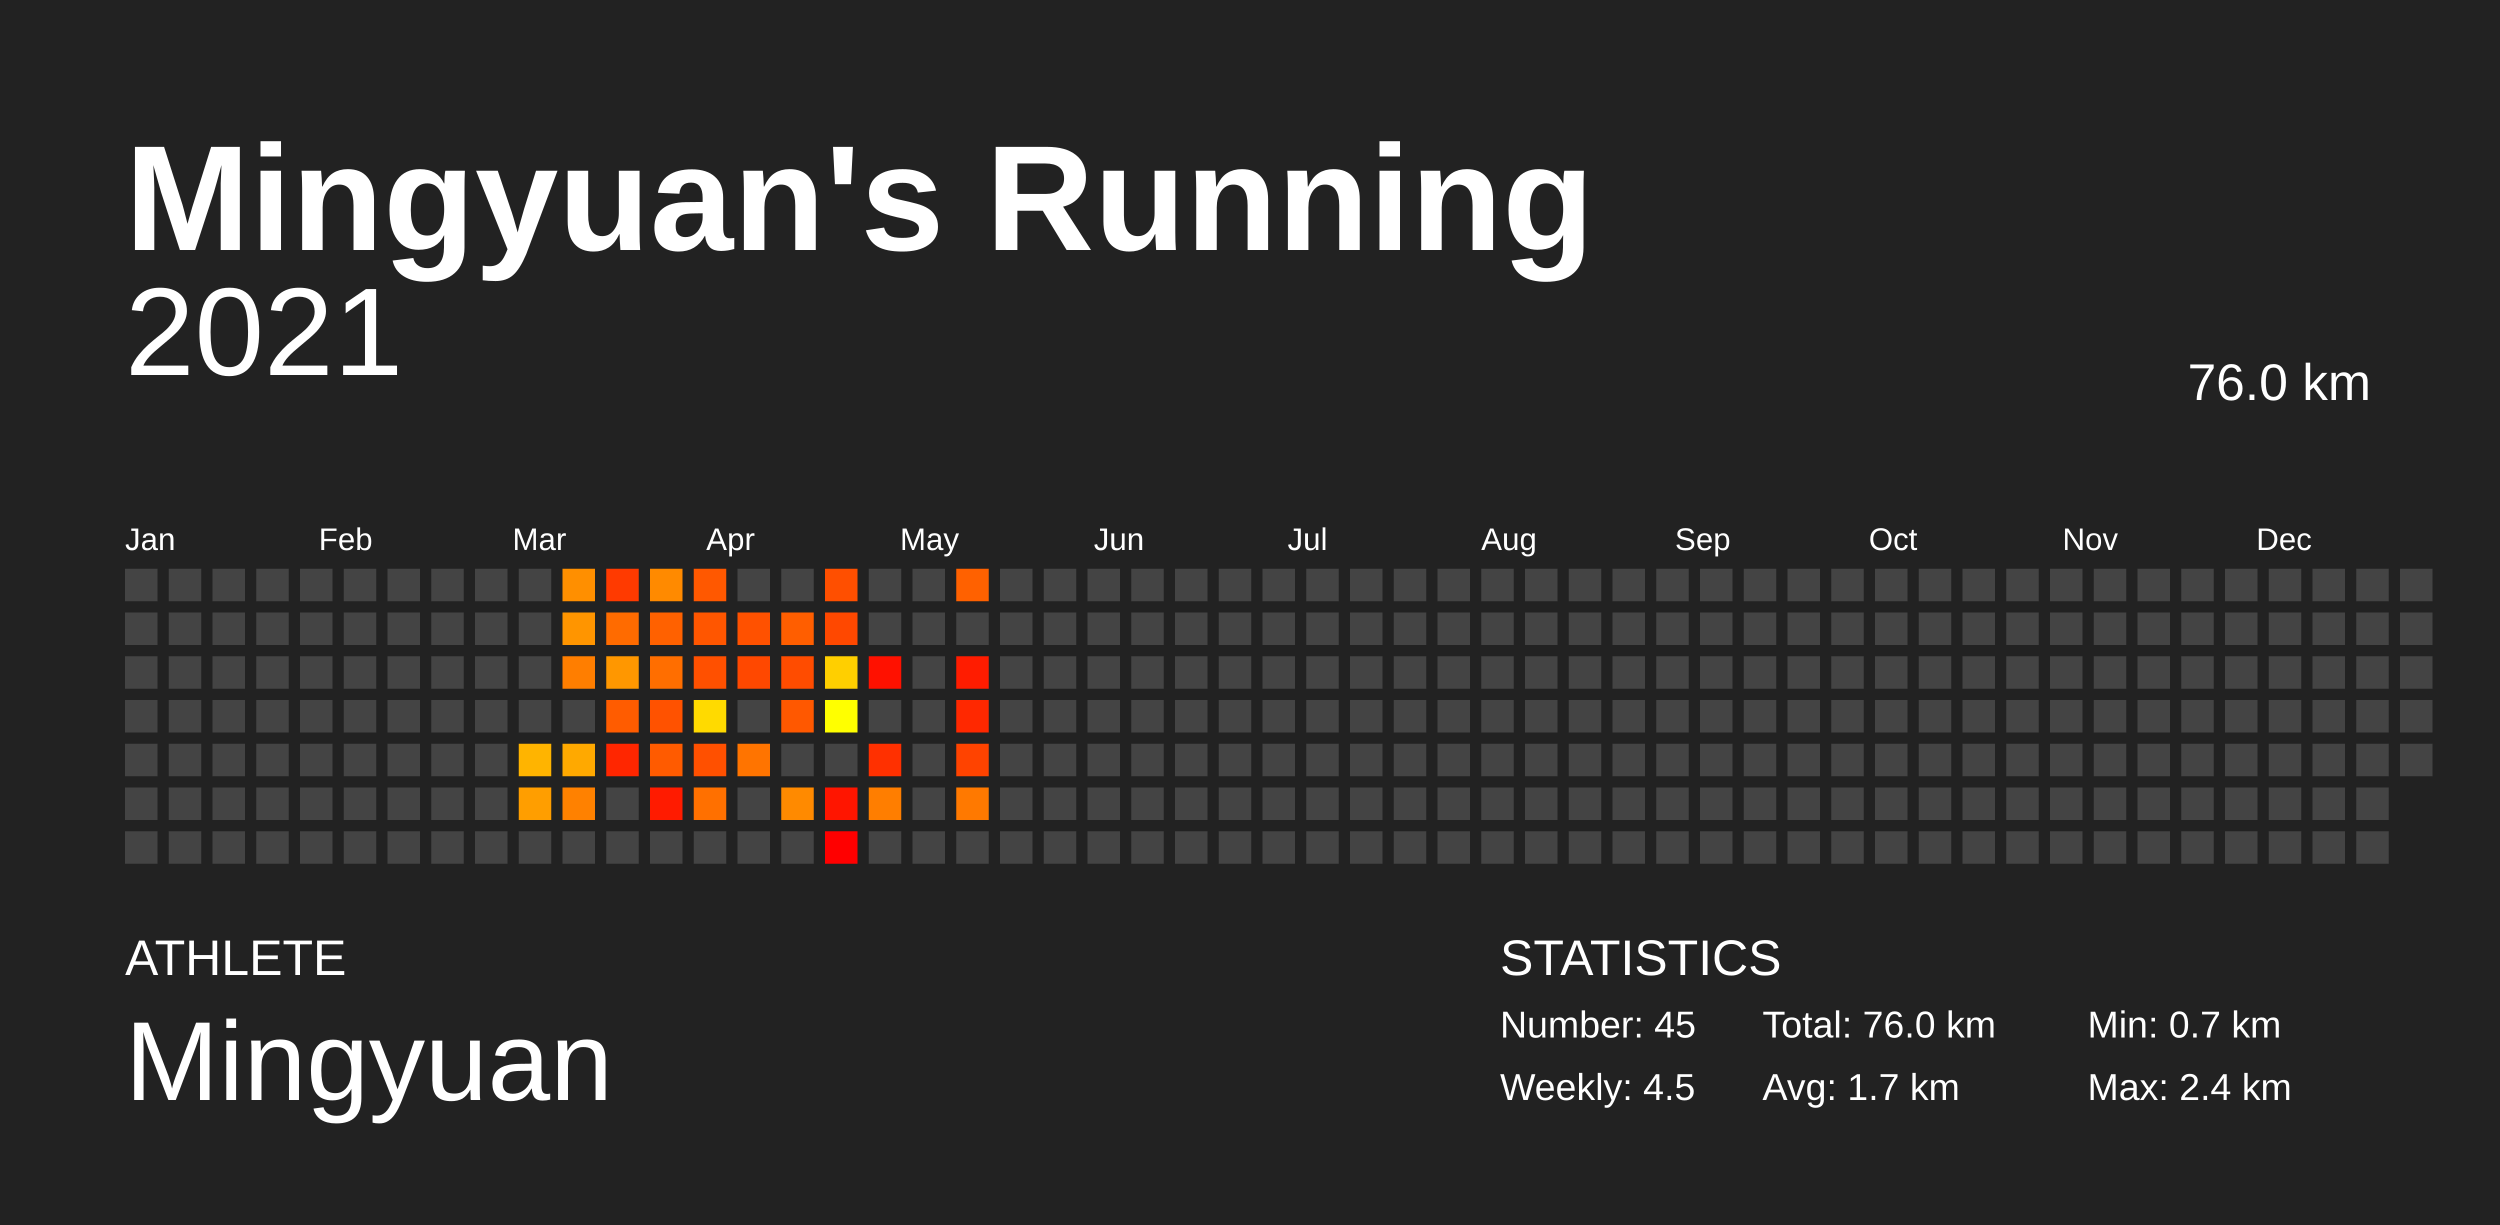
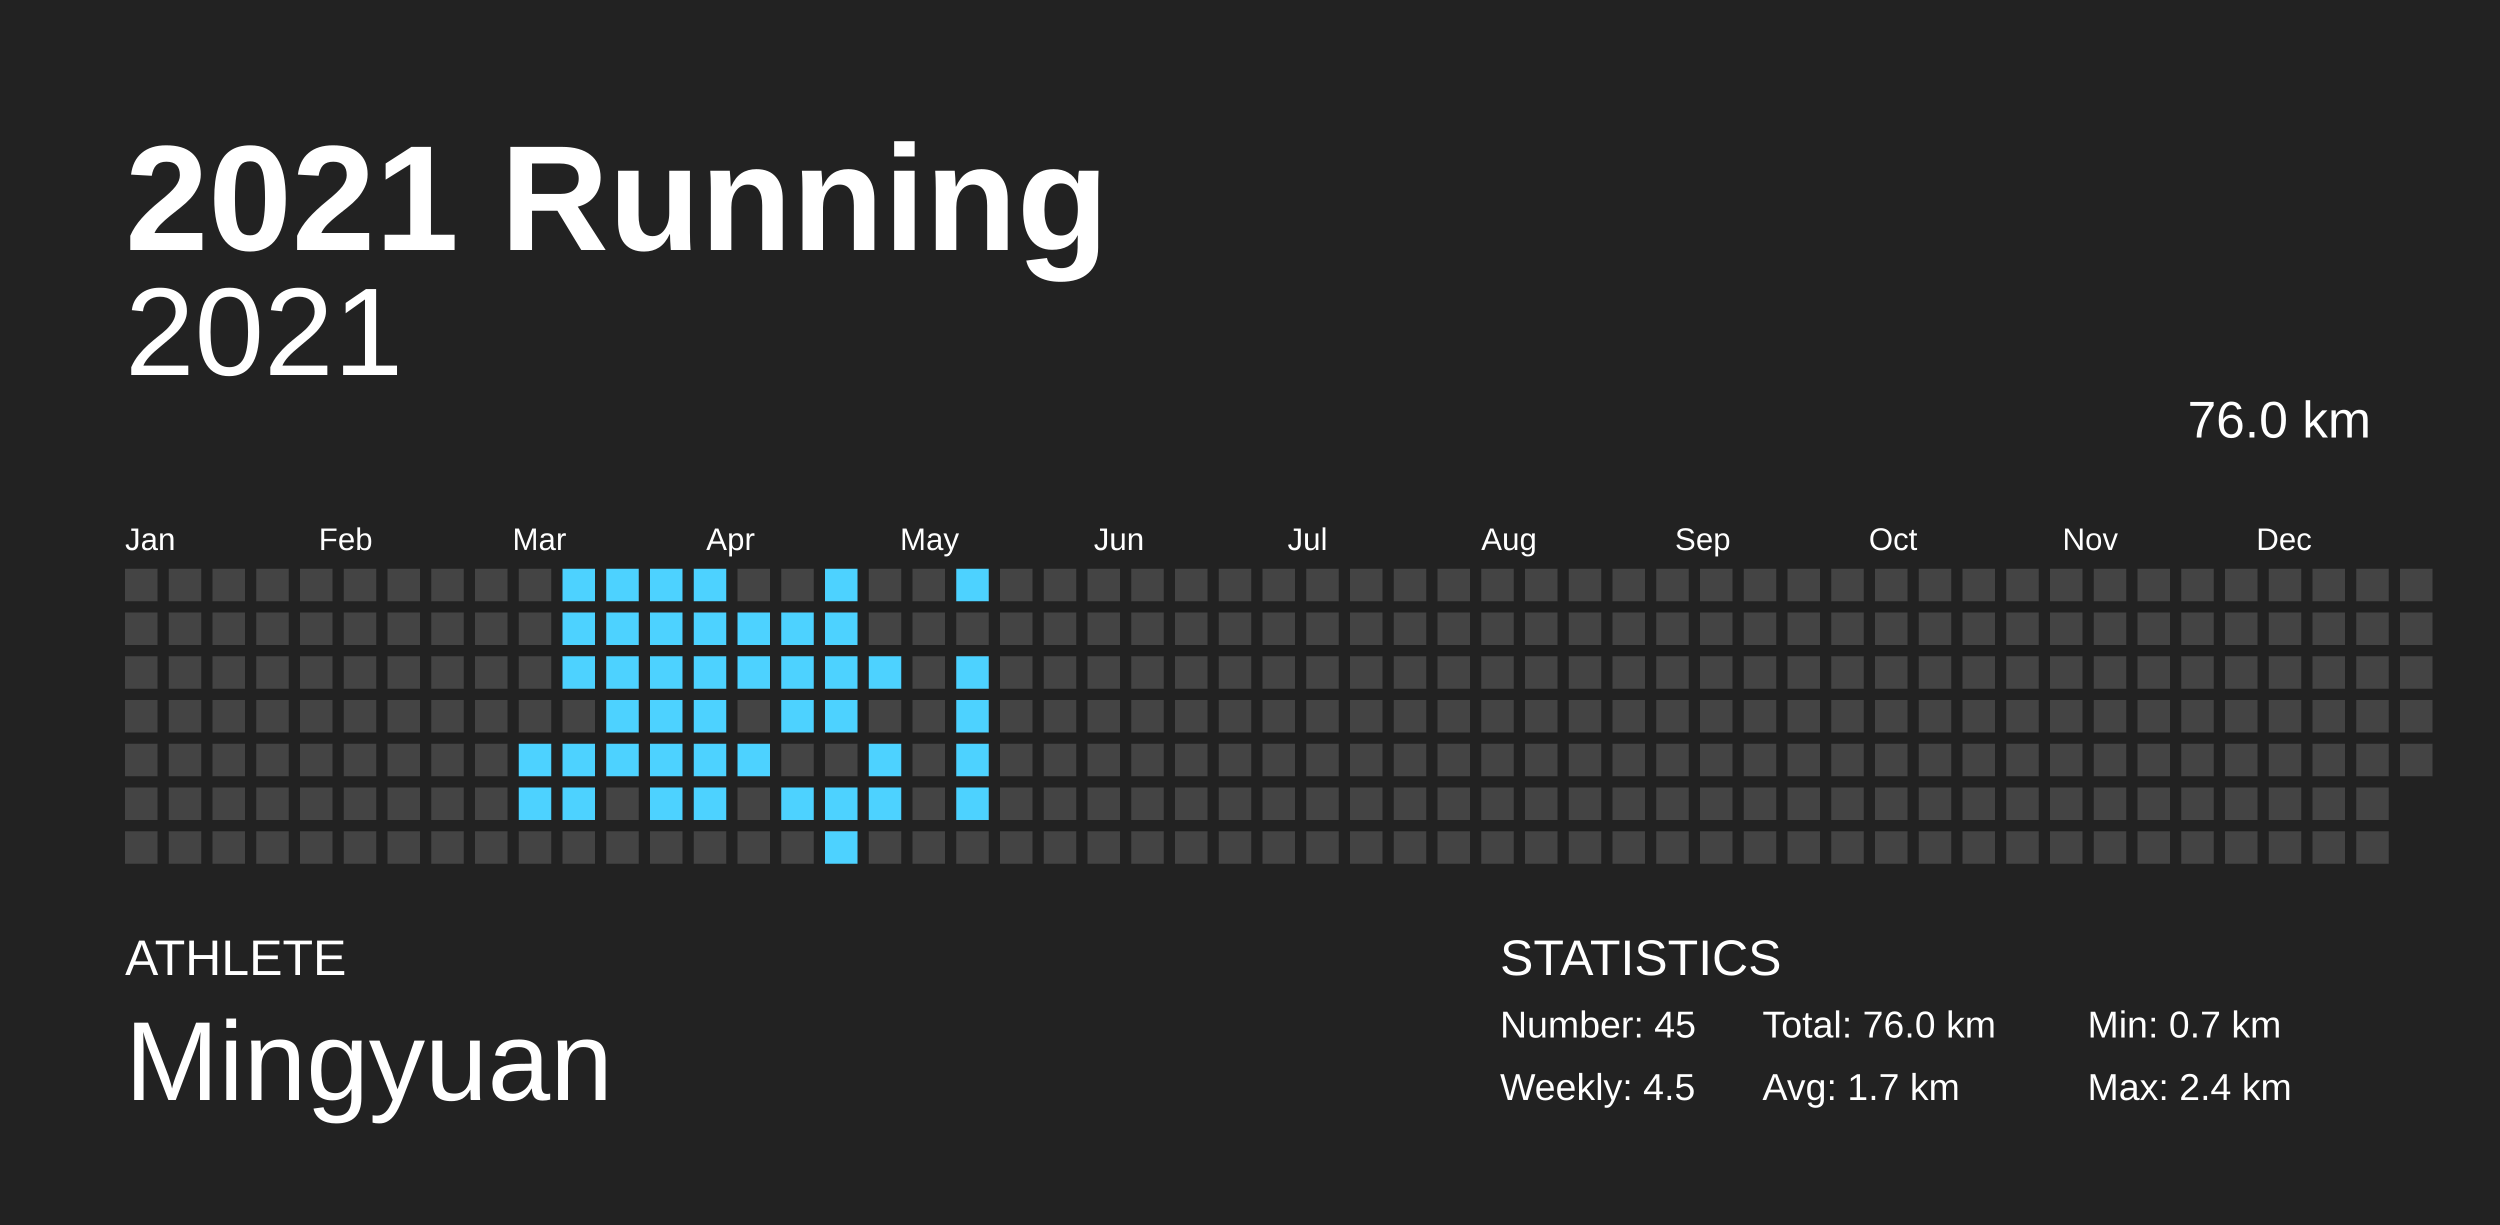
<svg xmlns="http://www.w3.org/2000/svg" baseProfile="full" height="98mm" version="1.1" viewBox="0,0,200,98" width="200mm">
  <defs />
  <rect fill="#222222" height="98" width="200" x="0" y="0" />
-   <text fill="#FFFFFF" style="font-size:12px; font-family:Arial; font-weight:bold;" x="10" y="20">Mingyuan's Running</text>
+   <text fill="#FFFFFF" style="font-size:12px; font-family:Arial; font-weight:bold;" x="10" y="20">2021 Running</text>
  <text fill="#FFFFFF" style="font-size:4px; font-family:Arial" x="10" y="78">ATHLETE</text>
  <text fill="#FFFFFF" style="font-size:9px; font-family:Arial" x="10" y="88">Mingyuan</text>
  <text fill="#FFFFFF" style="font-size:4px; font-family:Arial" x="120" y="78">STATISTICS</text>
  <text fill="#FFFFFF" style="font-size:3px; font-family:Arial" x="120" y="83">Number: 45</text>
  <text fill="#FFFFFF" style="font-size:3px; font-family:Arial" x="120" y="88">Weekly: 4.5</text>
  <text fill="#FFFFFF" style="font-size:3px; font-family:Arial" x="141" y="83">Total: 76.0 km</text>
  <text fill="#FFFFFF" style="font-size:3px; font-family:Arial" x="141" y="88">Avg: 1.7 km</text>
  <text fill="#FFFFFF" style="font-size:3px; font-family:Arial" x="167" y="83">Min: 0.7 km</text>
  <text fill="#FFFFFF" style="font-size:3px; font-family:Arial" x="167" y="88">Max: 2.4 km</text>
  <text alignment-baseline="hanging" fill="#FFFFFF" style="font-size:10.0px; font-family:Arial;" x="10" y="30">2021</text>
-   <text alignment-baseline="hanging" fill="#FFFFFF" style="font-size:4.125px; font-family:Arial;" x="175" y="32">76.0 km</text>
+   <text alignment-baseline="hanging" fill="#FFFFFF" style="font-size:4.125px; font-family:Arial;" x="175" y="35">76.0 km</text>
  <text fill="#FFFFFF" style="font-size:2.5px; font-family:Arial" x="10.0" y="44">Jan</text>
  <text fill="#FFFFFF" style="font-size:2.5px; font-family:Arial" x="25.5" y="44">Feb</text>
  <text fill="#FFFFFF" style="font-size:2.5px; font-family:Arial" x="41.0" y="44">Mar</text>
  <text fill="#FFFFFF" style="font-size:2.5px; font-family:Arial" x="56.5" y="44">Apr</text>
  <text fill="#FFFFFF" style="font-size:2.5px; font-family:Arial" x="72.0" y="44">May</text>
  <text fill="#FFFFFF" style="font-size:2.5px; font-family:Arial" x="87.5" y="44">Jun</text>
  <text fill="#FFFFFF" style="font-size:2.5px; font-family:Arial" x="103.0" y="44">Jul</text>
  <text fill="#FFFFFF" style="font-size:2.5px; font-family:Arial" x="118.5" y="44">Aug</text>
  <text fill="#FFFFFF" style="font-size:2.5px; font-family:Arial" x="134.0" y="44">Sep</text>
  <text fill="#FFFFFF" style="font-size:2.5px; font-family:Arial" x="149.5" y="44">Oct</text>
  <text fill="#FFFFFF" style="font-size:2.5px; font-family:Arial" x="165.0" y="44">Nov</text>
  <text fill="#FFFFFF" style="font-size:2.5px; font-family:Arial" x="180.5" y="44">Dec</text>
  <rect fill="#444444" height="2.6" width="2.6" x="10.0" y="45.5" />
  <rect fill="#444444" height="2.6" width="2.6" x="10.0" y="49.0" />
  <rect fill="#444444" height="2.6" width="2.6" x="10.0" y="52.5" />
  <rect fill="#444444" height="2.6" width="2.6" x="10.0" y="56.0" />
  <rect fill="#444444" height="2.6" width="2.6" x="10.0" y="59.5" />
  <rect fill="#444444" height="2.6" width="2.6" x="10.0" y="63.0" />
  <rect fill="#444444" height="2.6" width="2.6" x="10.0" y="66.5" />
  <rect fill="#444444" height="2.6" width="2.6" x="13.5" y="45.5" />
  <rect fill="#444444" height="2.6" width="2.6" x="13.5" y="49.0" />
  <rect fill="#444444" height="2.6" width="2.6" x="13.5" y="52.5" />
  <rect fill="#444444" height="2.6" width="2.6" x="13.5" y="56.0" />
  <rect fill="#444444" height="2.6" width="2.6" x="13.5" y="59.5" />
  <rect fill="#444444" height="2.6" width="2.6" x="13.5" y="63.0" />
  <rect fill="#444444" height="2.6" width="2.6" x="13.5" y="66.5" />
  <rect fill="#444444" height="2.6" width="2.6" x="17.0" y="45.5" />
  <rect fill="#444444" height="2.6" width="2.6" x="17.0" y="49.0" />
  <rect fill="#444444" height="2.6" width="2.6" x="17.0" y="52.5" />
  <rect fill="#444444" height="2.6" width="2.6" x="17.0" y="56.0" />
  <rect fill="#444444" height="2.6" width="2.6" x="17.0" y="59.5" />
  <rect fill="#444444" height="2.6" width="2.6" x="17.0" y="63.0" />
  <rect fill="#444444" height="2.6" width="2.6" x="17.0" y="66.5" />
  <rect fill="#444444" height="2.6" width="2.6" x="20.5" y="45.5" />
  <rect fill="#444444" height="2.6" width="2.6" x="20.5" y="49.0" />
  <rect fill="#444444" height="2.6" width="2.6" x="20.5" y="52.5" />
  <rect fill="#444444" height="2.6" width="2.6" x="20.5" y="56.0" />
  <rect fill="#444444" height="2.6" width="2.6" x="20.5" y="59.5" />
  <rect fill="#444444" height="2.6" width="2.6" x="20.5" y="63.0" />
  <rect fill="#444444" height="2.6" width="2.6" x="20.5" y="66.5" />
  <rect fill="#444444" height="2.6" width="2.6" x="24.0" y="45.5" />
  <rect fill="#444444" height="2.6" width="2.6" x="24.0" y="49.0" />
  <rect fill="#444444" height="2.6" width="2.6" x="24.0" y="52.5" />
  <rect fill="#444444" height="2.6" width="2.6" x="24.0" y="56.0" />
  <rect fill="#444444" height="2.6" width="2.6" x="24.0" y="59.5" />
  <rect fill="#444444" height="2.6" width="2.6" x="24.0" y="63.0" />
  <rect fill="#444444" height="2.6" width="2.6" x="24.0" y="66.5" />
  <rect fill="#444444" height="2.6" width="2.6" x="27.5" y="45.5" />
  <rect fill="#444444" height="2.6" width="2.6" x="27.5" y="49.0" />
  <rect fill="#444444" height="2.6" width="2.6" x="27.5" y="52.5" />
  <rect fill="#444444" height="2.6" width="2.6" x="27.5" y="56.0" />
  <rect fill="#444444" height="2.6" width="2.6" x="27.5" y="59.5" />
  <rect fill="#444444" height="2.6" width="2.6" x="27.5" y="63.0" />
  <rect fill="#444444" height="2.6" width="2.6" x="27.5" y="66.5" />
  <rect fill="#444444" height="2.6" width="2.6" x="31.0" y="45.5" />
  <rect fill="#444444" height="2.6" width="2.6" x="31.0" y="49.0" />
  <rect fill="#444444" height="2.6" width="2.6" x="31.0" y="52.5" />
  <rect fill="#444444" height="2.6" width="2.6" x="31.0" y="56.0" />
  <rect fill="#444444" height="2.6" width="2.6" x="31.0" y="59.5" />
  <rect fill="#444444" height="2.6" width="2.6" x="31.0" y="63.0" />
  <rect fill="#444444" height="2.6" width="2.6" x="31.0" y="66.5" />
  <rect fill="#444444" height="2.6" width="2.6" x="34.5" y="45.5" />
  <rect fill="#444444" height="2.6" width="2.6" x="34.5" y="49.0" />
  <rect fill="#444444" height="2.6" width="2.6" x="34.5" y="52.5" />
  <rect fill="#444444" height="2.6" width="2.6" x="34.5" y="56.0" />
  <rect fill="#444444" height="2.6" width="2.6" x="34.5" y="59.5" />
  <rect fill="#444444" height="2.6" width="2.6" x="34.5" y="63.0" />
  <rect fill="#444444" height="2.6" width="2.6" x="34.5" y="66.5" />
  <rect fill="#444444" height="2.6" width="2.6" x="38.0" y="45.5" />
  <rect fill="#444444" height="2.6" width="2.6" x="38.0" y="49.0" />
  <rect fill="#444444" height="2.6" width="2.6" x="38.0" y="52.5" />
  <rect fill="#444444" height="2.6" width="2.6" x="38.0" y="56.0" />
  <rect fill="#444444" height="2.6" width="2.6" x="38.0" y="59.5" />
  <rect fill="#444444" height="2.6" width="2.6" x="38.0" y="63.0" />
  <rect fill="#444444" height="2.6" width="2.6" x="38.0" y="66.5" />
  <rect fill="#444444" height="2.6" width="2.6" x="41.5" y="45.5" />
  <rect fill="#444444" height="2.6" width="2.6" x="41.5" y="49.0" />
  <rect fill="#444444" height="2.6" width="2.6" x="41.5" y="52.5" />
  <rect fill="#444444" height="2.6" width="2.6" x="41.5" y="56.0" />
-   <rect fill="#ffb400" height="2.6" width="2.6" x="41.5" y="59.5" />
-   <rect fill="#ff9e00" height="2.6" width="2.6" x="41.5" y="63.0" />
+   <rect fill="#4dd2ff" height="2.6" width="2.6" x="41.5" y="59.5" />
+   <rect fill="#4dd2ff" height="2.6" width="2.6" x="41.5" y="63.0" />
  <rect fill="#444444" height="2.6" width="2.6" x="41.5" y="66.5" />
-   <rect fill="#ff8f00" height="2.6" width="2.6" x="45.0" y="45.5" />
-   <rect fill="#ff9500" height="2.6" width="2.6" x="45.0" y="49.0" />
-   <rect fill="#ff7e00" height="2.6" width="2.6" x="45.0" y="52.5" />
+   <rect fill="#4dd2ff" height="2.6" width="2.6" x="45.0" y="45.5" />
+   <rect fill="#4dd2ff" height="2.6" width="2.6" x="45.0" y="49.0" />
+   <rect fill="#4dd2ff" height="2.6" width="2.6" x="45.0" y="52.5" />
  <rect fill="#444444" height="2.6" width="2.6" x="45.0" y="56.0" />
-   <rect fill="#ffa900" height="2.6" width="2.6" x="45.0" y="59.5" />
-   <rect fill="#ff8100" height="2.6" width="2.6" x="45.0" y="63.0" />
+   <rect fill="#4dd2ff" height="2.6" width="2.6" x="45.0" y="59.5" />
+   <rect fill="#4dd2ff" height="2.6" width="2.6" x="45.0" y="63.0" />
  <rect fill="#444444" height="2.6" width="2.6" x="45.0" y="66.5" />
-   <rect fill="#ff3a00" height="2.6" width="2.6" x="48.5" y="45.5" />
-   <rect fill="#ff6b00" height="2.6" width="2.6" x="48.5" y="49.0" />
-   <rect fill="#ff9700" height="2.6" width="2.6" x="48.5" y="52.5" />
-   <rect fill="#ff5c00" height="2.6" width="2.6" x="48.5" y="56.0" />
-   <rect fill="#ff2600" height="2.6" width="2.6" x="48.5" y="59.5" />
+   <rect fill="#4dd2ff" height="2.6" width="2.6" x="48.5" y="45.5" />
+   <rect fill="#4dd2ff" height="2.6" width="2.6" x="48.5" y="49.0" />
+   <rect fill="#4dd2ff" height="2.6" width="2.6" x="48.5" y="52.5" />
+   <rect fill="#4dd2ff" height="2.6" width="2.6" x="48.5" y="56.0" />
+   <rect fill="#4dd2ff" height="2.6" width="2.6" x="48.5" y="59.5" />
  <rect fill="#444444" height="2.6" width="2.6" x="48.5" y="63.0" />
  <rect fill="#444444" height="2.6" width="2.6" x="48.5" y="66.5" />
-   <rect fill="#ff8a00" height="2.6" width="2.6" x="52.0" y="45.5" />
-   <rect fill="#ff6100" height="2.6" width="2.6" x="52.0" y="49.0" />
-   <rect fill="#ff6e00" height="2.6" width="2.6" x="52.0" y="52.5" />
-   <rect fill="#ff5200" height="2.6" width="2.6" x="52.0" y="56.0" />
-   <rect fill="#ff5b00" height="2.6" width="2.6" x="52.0" y="59.5" />
-   <rect fill="#ff1b00" height="2.6" width="2.6" x="52.0" y="63.0" />
+   <rect fill="#4dd2ff" height="2.6" width="2.6" x="52.0" y="45.5" />
+   <rect fill="#4dd2ff" height="2.6" width="2.6" x="52.0" y="49.0" />
+   <rect fill="#4dd2ff" height="2.6" width="2.6" x="52.0" y="52.5" />
+   <rect fill="#4dd2ff" height="2.6" width="2.6" x="52.0" y="56.0" />
+   <rect fill="#4dd2ff" height="2.6" width="2.6" x="52.0" y="59.5" />
+   <rect fill="#4dd2ff" height="2.6" width="2.6" x="52.0" y="63.0" />
  <rect fill="#444444" height="2.6" width="2.6" x="52.0" y="66.5" />
-   <rect fill="#ff5800" height="2.6" width="2.6" x="55.5" y="45.5" />
-   <rect fill="#ff5600" height="2.6" width="2.6" x="55.5" y="49.0" />
-   <rect fill="#ff5000" height="2.6" width="2.6" x="55.5" y="52.5" />
-   <rect fill="#ffda00" height="2.6" width="2.6" x="55.5" y="56.0" />
-   <rect fill="#ff5000" height="2.6" width="2.6" x="55.5" y="59.5" />
-   <rect fill="#ff7000" height="2.6" width="2.6" x="55.5" y="63.0" />
+   <rect fill="#4dd2ff" height="2.6" width="2.6" x="55.5" y="45.5" />
+   <rect fill="#4dd2ff" height="2.6" width="2.6" x="55.5" y="49.0" />
+   <rect fill="#4dd2ff" height="2.6" width="2.6" x="55.5" y="52.5" />
+   <rect fill="#4dd2ff" height="2.6" width="2.6" x="55.5" y="56.0" />
+   <rect fill="#4dd2ff" height="2.6" width="2.6" x="55.5" y="59.5" />
+   <rect fill="#4dd2ff" height="2.6" width="2.6" x="55.5" y="63.0" />
  <rect fill="#444444" height="2.6" width="2.6" x="55.5" y="66.5" />
  <rect fill="#444444" height="2.6" width="2.6" x="59.0" y="45.5" />
-   <rect fill="#ff5100" height="2.6" width="2.6" x="59.0" y="49.0" />
-   <rect fill="#ff4800" height="2.6" width="2.6" x="59.0" y="52.5" />
+   <rect fill="#4dd2ff" height="2.6" width="2.6" x="59.0" y="49.0" />
+   <rect fill="#4dd2ff" height="2.6" width="2.6" x="59.0" y="52.5" />
  <rect fill="#444444" height="2.6" width="2.6" x="59.0" y="56.0" />
-   <rect fill="#ff7400" height="2.6" width="2.6" x="59.0" y="59.5" />
+   <rect fill="#4dd2ff" height="2.6" width="2.6" x="59.0" y="59.5" />
  <rect fill="#444444" height="2.6" width="2.6" x="59.0" y="63.0" />
  <rect fill="#444444" height="2.6" width="2.6" x="59.0" y="66.5" />
  <rect fill="#444444" height="2.6" width="2.6" x="62.5" y="45.5" />
-   <rect fill="#ff5e00" height="2.6" width="2.6" x="62.5" y="49.0" />
-   <rect fill="#ff4c00" height="2.6" width="2.6" x="62.5" y="52.5" />
-   <rect fill="#ff5800" height="2.6" width="2.6" x="62.5" y="56.0" />
+   <rect fill="#4dd2ff" height="2.6" width="2.6" x="62.5" y="49.0" />
+   <rect fill="#4dd2ff" height="2.6" width="2.6" x="62.5" y="52.5" />
+   <rect fill="#4dd2ff" height="2.6" width="2.6" x="62.5" y="56.0" />
  <rect fill="#444444" height="2.6" width="2.6" x="62.5" y="59.5" />
-   <rect fill="#ff8a00" height="2.6" width="2.6" x="62.5" y="63.0" />
+   <rect fill="#4dd2ff" height="2.6" width="2.6" x="62.5" y="63.0" />
  <rect fill="#444444" height="2.6" width="2.6" x="62.5" y="66.5" />
-   <rect fill="#ff4f00" height="2.6" width="2.6" x="66.0" y="45.5" />
-   <rect fill="#ff4800" height="2.6" width="2.6" x="66.0" y="49.0" />
-   <rect fill="#ffcf00" height="2.6" width="2.6" x="66.0" y="52.5" />
-   <rect fill="#ffff00" height="2.6" width="2.6" x="66.0" y="56.0" />
+   <rect fill="#4dd2ff" height="2.6" width="2.6" x="66.0" y="45.5" />
+   <rect fill="#4dd2ff" height="2.6" width="2.6" x="66.0" y="49.0" />
+   <rect fill="#4dd2ff" height="2.6" width="2.6" x="66.0" y="52.5" />
+   <rect fill="#4dd2ff" height="2.6" width="2.6" x="66.0" y="56.0" />
  <rect fill="#444444" height="2.6" width="2.6" x="66.0" y="59.5" />
-   <rect fill="#ff1500" height="2.6" width="2.6" x="66.0" y="63.0" />
-   <rect fill="#ff0000" height="2.6" width="2.6" x="66.0" y="66.5" />
+   <rect fill="#4dd2ff" height="2.6" width="2.6" x="66.0" y="63.0" />
+   <rect fill="#4dd2ff" height="2.6" width="2.6" x="66.0" y="66.5" />
  <rect fill="#444444" height="2.6" width="2.6" x="69.5" y="45.5" />
  <rect fill="#444444" height="2.6" width="2.6" x="69.5" y="49.0" />
-   <rect fill="#ff1100" height="2.6" width="2.6" x="69.5" y="52.5" />
+   <rect fill="#4dd2ff" height="2.6" width="2.6" x="69.5" y="52.5" />
  <rect fill="#444444" height="2.6" width="2.6" x="69.5" y="56.0" />
-   <rect fill="#ff3000" height="2.6" width="2.6" x="69.5" y="59.5" />
-   <rect fill="#ff7e00" height="2.6" width="2.6" x="69.5" y="63.0" />
+   <rect fill="#4dd2ff" height="2.6" width="2.6" x="69.5" y="59.5" />
+   <rect fill="#4dd2ff" height="2.6" width="2.6" x="69.5" y="63.0" />
  <rect fill="#444444" height="2.6" width="2.6" x="69.5" y="66.5" />
  <rect fill="#444444" height="2.6" width="2.6" x="73.0" y="45.5" />
  <rect fill="#444444" height="2.6" width="2.6" x="73.0" y="49.0" />
  <rect fill="#444444" height="2.6" width="2.6" x="73.0" y="52.5" />
  <rect fill="#444444" height="2.6" width="2.6" x="73.0" y="56.0" />
  <rect fill="#444444" height="2.6" width="2.6" x="73.0" y="59.5" />
  <rect fill="#444444" height="2.6" width="2.6" x="73.0" y="63.0" />
  <rect fill="#444444" height="2.6" width="2.6" x="73.0" y="66.5" />
-   <rect fill="#ff6100" height="2.6" width="2.6" x="76.5" y="45.5" />
+   <rect fill="#4dd2ff" height="2.6" width="2.6" x="76.5" y="45.5" />
  <rect fill="#444444" height="2.6" width="2.6" x="76.5" y="49.0" />
-   <rect fill="#ff1c00" height="2.6" width="2.6" x="76.5" y="52.5" />
-   <rect fill="#ff2800" height="2.6" width="2.6" x="76.5" y="56.0" />
-   <rect fill="#ff4300" height="2.6" width="2.6" x="76.5" y="59.5" />
-   <rect fill="#ff7900" height="2.6" width="2.6" x="76.5" y="63.0" />
+   <rect fill="#4dd2ff" height="2.6" width="2.6" x="76.5" y="52.5" />
+   <rect fill="#4dd2ff" height="2.6" width="2.6" x="76.5" y="56.0" />
+   <rect fill="#4dd2ff" height="2.6" width="2.6" x="76.5" y="59.5" />
+   <rect fill="#4dd2ff" height="2.6" width="2.6" x="76.5" y="63.0" />
  <rect fill="#444444" height="2.6" width="2.6" x="76.5" y="66.5" />
  <rect fill="#444444" height="2.6" width="2.6" x="80.0" y="45.5" />
  <rect fill="#444444" height="2.6" width="2.6" x="80.0" y="49.0" />
  <rect fill="#444444" height="2.6" width="2.6" x="80.0" y="52.5" />
  <rect fill="#444444" height="2.6" width="2.6" x="80.0" y="56.0" />
  <rect fill="#444444" height="2.6" width="2.6" x="80.0" y="59.5" />
  <rect fill="#444444" height="2.6" width="2.6" x="80.0" y="63.0" />
  <rect fill="#444444" height="2.6" width="2.6" x="80.0" y="66.5" />
  <rect fill="#444444" height="2.6" width="2.6" x="83.5" y="45.5" />
  <rect fill="#444444" height="2.6" width="2.6" x="83.5" y="49.0" />
  <rect fill="#444444" height="2.6" width="2.6" x="83.5" y="52.5" />
  <rect fill="#444444" height="2.6" width="2.6" x="83.5" y="56.0" />
  <rect fill="#444444" height="2.6" width="2.6" x="83.5" y="59.5" />
  <rect fill="#444444" height="2.6" width="2.6" x="83.5" y="63.0" />
  <rect fill="#444444" height="2.6" width="2.6" x="83.5" y="66.5" />
  <rect fill="#444444" height="2.6" width="2.6" x="87.0" y="45.5" />
  <rect fill="#444444" height="2.6" width="2.6" x="87.0" y="49.0" />
  <rect fill="#444444" height="2.6" width="2.6" x="87.0" y="52.5" />
  <rect fill="#444444" height="2.6" width="2.6" x="87.0" y="56.0" />
  <rect fill="#444444" height="2.6" width="2.6" x="87.0" y="59.5" />
  <rect fill="#444444" height="2.6" width="2.6" x="87.0" y="63.0" />
  <rect fill="#444444" height="2.6" width="2.6" x="87.0" y="66.5" />
  <rect fill="#444444" height="2.6" width="2.6" x="90.5" y="45.5" />
  <rect fill="#444444" height="2.6" width="2.6" x="90.5" y="49.0" />
  <rect fill="#444444" height="2.6" width="2.6" x="90.5" y="52.5" />
  <rect fill="#444444" height="2.6" width="2.6" x="90.5" y="56.0" />
  <rect fill="#444444" height="2.6" width="2.6" x="90.5" y="59.5" />
  <rect fill="#444444" height="2.6" width="2.6" x="90.5" y="63.0" />
  <rect fill="#444444" height="2.6" width="2.6" x="90.5" y="66.5" />
  <rect fill="#444444" height="2.6" width="2.6" x="94.0" y="45.5" />
  <rect fill="#444444" height="2.6" width="2.6" x="94.0" y="49.0" />
  <rect fill="#444444" height="2.6" width="2.6" x="94.0" y="52.5" />
  <rect fill="#444444" height="2.6" width="2.6" x="94.0" y="56.0" />
  <rect fill="#444444" height="2.6" width="2.6" x="94.0" y="59.5" />
  <rect fill="#444444" height="2.6" width="2.6" x="94.0" y="63.0" />
  <rect fill="#444444" height="2.6" width="2.6" x="94.0" y="66.5" />
  <rect fill="#444444" height="2.6" width="2.6" x="97.5" y="45.5" />
  <rect fill="#444444" height="2.6" width="2.6" x="97.5" y="49.0" />
  <rect fill="#444444" height="2.6" width="2.6" x="97.5" y="52.5" />
  <rect fill="#444444" height="2.6" width="2.6" x="97.5" y="56.0" />
  <rect fill="#444444" height="2.6" width="2.6" x="97.5" y="59.5" />
  <rect fill="#444444" height="2.6" width="2.6" x="97.5" y="63.0" />
  <rect fill="#444444" height="2.6" width="2.6" x="97.5" y="66.5" />
  <rect fill="#444444" height="2.6" width="2.6" x="101.0" y="45.5" />
  <rect fill="#444444" height="2.6" width="2.6" x="101.0" y="49.0" />
  <rect fill="#444444" height="2.6" width="2.6" x="101.0" y="52.5" />
  <rect fill="#444444" height="2.6" width="2.6" x="101.0" y="56.0" />
  <rect fill="#444444" height="2.6" width="2.6" x="101.0" y="59.5" />
  <rect fill="#444444" height="2.6" width="2.6" x="101.0" y="63.0" />
  <rect fill="#444444" height="2.6" width="2.6" x="101.0" y="66.5" />
  <rect fill="#444444" height="2.6" width="2.6" x="104.5" y="45.5" />
  <rect fill="#444444" height="2.6" width="2.6" x="104.5" y="49.0" />
  <rect fill="#444444" height="2.6" width="2.6" x="104.5" y="52.5" />
  <rect fill="#444444" height="2.6" width="2.6" x="104.5" y="56.0" />
  <rect fill="#444444" height="2.6" width="2.6" x="104.5" y="59.5" />
  <rect fill="#444444" height="2.6" width="2.6" x="104.5" y="63.0" />
  <rect fill="#444444" height="2.6" width="2.6" x="104.5" y="66.5" />
  <rect fill="#444444" height="2.6" width="2.6" x="108.0" y="45.5" />
  <rect fill="#444444" height="2.6" width="2.6" x="108.0" y="49.0" />
  <rect fill="#444444" height="2.6" width="2.6" x="108.0" y="52.5" />
  <rect fill="#444444" height="2.6" width="2.6" x="108.0" y="56.0" />
  <rect fill="#444444" height="2.6" width="2.6" x="108.0" y="59.5" />
  <rect fill="#444444" height="2.6" width="2.6" x="108.0" y="63.0" />
  <rect fill="#444444" height="2.6" width="2.6" x="108.0" y="66.5" />
  <rect fill="#444444" height="2.6" width="2.6" x="111.5" y="45.5" />
  <rect fill="#444444" height="2.6" width="2.6" x="111.5" y="49.0" />
  <rect fill="#444444" height="2.6" width="2.6" x="111.5" y="52.5" />
  <rect fill="#444444" height="2.6" width="2.6" x="111.5" y="56.0" />
  <rect fill="#444444" height="2.6" width="2.6" x="111.5" y="59.5" />
  <rect fill="#444444" height="2.6" width="2.6" x="111.5" y="63.0" />
  <rect fill="#444444" height="2.6" width="2.6" x="111.5" y="66.5" />
  <rect fill="#444444" height="2.6" width="2.6" x="115.0" y="45.5" />
  <rect fill="#444444" height="2.6" width="2.6" x="115.0" y="49.0" />
  <rect fill="#444444" height="2.6" width="2.6" x="115.0" y="52.5" />
  <rect fill="#444444" height="2.6" width="2.6" x="115.0" y="56.0" />
  <rect fill="#444444" height="2.6" width="2.6" x="115.0" y="59.5" />
  <rect fill="#444444" height="2.6" width="2.6" x="115.0" y="63.0" />
  <rect fill="#444444" height="2.6" width="2.6" x="115.0" y="66.5" />
  <rect fill="#444444" height="2.6" width="2.6" x="118.5" y="45.5" />
  <rect fill="#444444" height="2.6" width="2.6" x="118.5" y="49.0" />
  <rect fill="#444444" height="2.6" width="2.6" x="118.5" y="52.5" />
  <rect fill="#444444" height="2.6" width="2.6" x="118.5" y="56.0" />
  <rect fill="#444444" height="2.6" width="2.6" x="118.5" y="59.5" />
  <rect fill="#444444" height="2.6" width="2.6" x="118.5" y="63.0" />
  <rect fill="#444444" height="2.6" width="2.6" x="118.5" y="66.5" />
  <rect fill="#444444" height="2.6" width="2.6" x="122.0" y="45.5" />
  <rect fill="#444444" height="2.6" width="2.6" x="122.0" y="49.0" />
  <rect fill="#444444" height="2.6" width="2.6" x="122.0" y="52.5" />
  <rect fill="#444444" height="2.6" width="2.6" x="122.0" y="56.0" />
  <rect fill="#444444" height="2.6" width="2.6" x="122.0" y="59.5" />
  <rect fill="#444444" height="2.6" width="2.6" x="122.0" y="63.0" />
  <rect fill="#444444" height="2.6" width="2.6" x="122.0" y="66.5" />
  <rect fill="#444444" height="2.6" width="2.6" x="125.5" y="45.5" />
  <rect fill="#444444" height="2.6" width="2.6" x="125.5" y="49.0" />
  <rect fill="#444444" height="2.6" width="2.6" x="125.5" y="52.5" />
  <rect fill="#444444" height="2.6" width="2.6" x="125.5" y="56.0" />
  <rect fill="#444444" height="2.6" width="2.6" x="125.5" y="59.5" />
  <rect fill="#444444" height="2.6" width="2.6" x="125.5" y="63.0" />
  <rect fill="#444444" height="2.6" width="2.6" x="125.5" y="66.5" />
  <rect fill="#444444" height="2.6" width="2.6" x="129.0" y="45.5" />
  <rect fill="#444444" height="2.6" width="2.6" x="129.0" y="49.0" />
  <rect fill="#444444" height="2.6" width="2.6" x="129.0" y="52.5" />
  <rect fill="#444444" height="2.6" width="2.6" x="129.0" y="56.0" />
  <rect fill="#444444" height="2.6" width="2.6" x="129.0" y="59.5" />
  <rect fill="#444444" height="2.6" width="2.6" x="129.0" y="63.0" />
  <rect fill="#444444" height="2.6" width="2.6" x="129.0" y="66.5" />
  <rect fill="#444444" height="2.6" width="2.6" x="132.5" y="45.5" />
  <rect fill="#444444" height="2.6" width="2.6" x="132.5" y="49.0" />
  <rect fill="#444444" height="2.6" width="2.6" x="132.5" y="52.5" />
  <rect fill="#444444" height="2.6" width="2.6" x="132.5" y="56.0" />
  <rect fill="#444444" height="2.6" width="2.6" x="132.5" y="59.5" />
  <rect fill="#444444" height="2.6" width="2.6" x="132.5" y="63.0" />
  <rect fill="#444444" height="2.6" width="2.6" x="132.5" y="66.5" />
  <rect fill="#444444" height="2.6" width="2.6" x="136.0" y="45.5" />
  <rect fill="#444444" height="2.6" width="2.6" x="136.0" y="49.0" />
  <rect fill="#444444" height="2.6" width="2.6" x="136.0" y="52.5" />
  <rect fill="#444444" height="2.6" width="2.6" x="136.0" y="56.0" />
  <rect fill="#444444" height="2.6" width="2.6" x="136.0" y="59.5" />
  <rect fill="#444444" height="2.6" width="2.6" x="136.0" y="63.0" />
  <rect fill="#444444" height="2.6" width="2.6" x="136.0" y="66.5" />
  <rect fill="#444444" height="2.6" width="2.6" x="139.5" y="45.5" />
  <rect fill="#444444" height="2.6" width="2.6" x="139.5" y="49.0" />
  <rect fill="#444444" height="2.6" width="2.6" x="139.5" y="52.5" />
  <rect fill="#444444" height="2.6" width="2.6" x="139.5" y="56.0" />
  <rect fill="#444444" height="2.6" width="2.6" x="139.5" y="59.5" />
  <rect fill="#444444" height="2.6" width="2.6" x="139.5" y="63.0" />
  <rect fill="#444444" height="2.6" width="2.6" x="139.5" y="66.5" />
  <rect fill="#444444" height="2.6" width="2.6" x="143.0" y="45.5" />
  <rect fill="#444444" height="2.6" width="2.6" x="143.0" y="49.0" />
  <rect fill="#444444" height="2.6" width="2.6" x="143.0" y="52.5" />
  <rect fill="#444444" height="2.6" width="2.6" x="143.0" y="56.0" />
  <rect fill="#444444" height="2.6" width="2.6" x="143.0" y="59.5" />
  <rect fill="#444444" height="2.6" width="2.6" x="143.0" y="63.0" />
  <rect fill="#444444" height="2.6" width="2.6" x="143.0" y="66.5" />
  <rect fill="#444444" height="2.6" width="2.6" x="146.5" y="45.5" />
  <rect fill="#444444" height="2.6" width="2.6" x="146.5" y="49.0" />
  <rect fill="#444444" height="2.6" width="2.6" x="146.5" y="52.5" />
  <rect fill="#444444" height="2.6" width="2.6" x="146.5" y="56.0" />
  <rect fill="#444444" height="2.6" width="2.6" x="146.5" y="59.5" />
  <rect fill="#444444" height="2.6" width="2.6" x="146.5" y="63.0" />
  <rect fill="#444444" height="2.6" width="2.6" x="146.5" y="66.5" />
  <rect fill="#444444" height="2.6" width="2.6" x="150.0" y="45.5" />
  <rect fill="#444444" height="2.6" width="2.6" x="150.0" y="49.0" />
  <rect fill="#444444" height="2.6" width="2.6" x="150.0" y="52.5" />
  <rect fill="#444444" height="2.6" width="2.6" x="150.0" y="56.0" />
  <rect fill="#444444" height="2.6" width="2.6" x="150.0" y="59.5" />
  <rect fill="#444444" height="2.6" width="2.6" x="150.0" y="63.0" />
  <rect fill="#444444" height="2.6" width="2.6" x="150.0" y="66.5" />
  <rect fill="#444444" height="2.6" width="2.6" x="153.5" y="45.5" />
  <rect fill="#444444" height="2.6" width="2.6" x="153.5" y="49.0" />
  <rect fill="#444444" height="2.6" width="2.6" x="153.5" y="52.5" />
  <rect fill="#444444" height="2.6" width="2.6" x="153.5" y="56.0" />
  <rect fill="#444444" height="2.6" width="2.6" x="153.5" y="59.5" />
  <rect fill="#444444" height="2.6" width="2.6" x="153.5" y="63.0" />
  <rect fill="#444444" height="2.6" width="2.6" x="153.5" y="66.5" />
  <rect fill="#444444" height="2.6" width="2.6" x="157.0" y="45.5" />
  <rect fill="#444444" height="2.6" width="2.6" x="157.0" y="49.0" />
  <rect fill="#444444" height="2.6" width="2.6" x="157.0" y="52.5" />
  <rect fill="#444444" height="2.6" width="2.6" x="157.0" y="56.0" />
  <rect fill="#444444" height="2.6" width="2.6" x="157.0" y="59.5" />
  <rect fill="#444444" height="2.6" width="2.6" x="157.0" y="63.0" />
  <rect fill="#444444" height="2.6" width="2.6" x="157.0" y="66.5" />
  <rect fill="#444444" height="2.6" width="2.6" x="160.5" y="45.5" />
  <rect fill="#444444" height="2.6" width="2.6" x="160.5" y="49.0" />
  <rect fill="#444444" height="2.6" width="2.6" x="160.5" y="52.5" />
  <rect fill="#444444" height="2.6" width="2.6" x="160.5" y="56.0" />
  <rect fill="#444444" height="2.6" width="2.6" x="160.5" y="59.5" />
  <rect fill="#444444" height="2.6" width="2.6" x="160.5" y="63.0" />
  <rect fill="#444444" height="2.6" width="2.6" x="160.5" y="66.5" />
  <rect fill="#444444" height="2.6" width="2.6" x="164.0" y="45.5" />
  <rect fill="#444444" height="2.6" width="2.6" x="164.0" y="49.0" />
  <rect fill="#444444" height="2.6" width="2.6" x="164.0" y="52.5" />
  <rect fill="#444444" height="2.6" width="2.6" x="164.0" y="56.0" />
  <rect fill="#444444" height="2.6" width="2.6" x="164.0" y="59.5" />
  <rect fill="#444444" height="2.6" width="2.6" x="164.0" y="63.0" />
  <rect fill="#444444" height="2.6" width="2.6" x="164.0" y="66.5" />
  <rect fill="#444444" height="2.6" width="2.6" x="167.5" y="45.5" />
  <rect fill="#444444" height="2.6" width="2.6" x="167.5" y="49.0" />
  <rect fill="#444444" height="2.6" width="2.6" x="167.5" y="52.5" />
  <rect fill="#444444" height="2.6" width="2.6" x="167.5" y="56.0" />
  <rect fill="#444444" height="2.6" width="2.6" x="167.5" y="59.5" />
  <rect fill="#444444" height="2.6" width="2.6" x="167.5" y="63.0" />
  <rect fill="#444444" height="2.6" width="2.6" x="167.5" y="66.5" />
  <rect fill="#444444" height="2.6" width="2.6" x="171.0" y="45.5" />
  <rect fill="#444444" height="2.6" width="2.6" x="171.0" y="49.0" />
  <rect fill="#444444" height="2.6" width="2.6" x="171.0" y="52.5" />
  <rect fill="#444444" height="2.6" width="2.6" x="171.0" y="56.0" />
  <rect fill="#444444" height="2.6" width="2.6" x="171.0" y="59.5" />
  <rect fill="#444444" height="2.6" width="2.6" x="171.0" y="63.0" />
  <rect fill="#444444" height="2.6" width="2.6" x="171.0" y="66.5" />
  <rect fill="#444444" height="2.6" width="2.6" x="174.5" y="45.5" />
  <rect fill="#444444" height="2.6" width="2.6" x="174.5" y="49.0" />
  <rect fill="#444444" height="2.6" width="2.6" x="174.5" y="52.5" />
  <rect fill="#444444" height="2.6" width="2.6" x="174.5" y="56.0" />
  <rect fill="#444444" height="2.6" width="2.6" x="174.5" y="59.5" />
  <rect fill="#444444" height="2.6" width="2.6" x="174.5" y="63.0" />
  <rect fill="#444444" height="2.6" width="2.6" x="174.5" y="66.5" />
  <rect fill="#444444" height="2.6" width="2.6" x="178.0" y="45.5" />
  <rect fill="#444444" height="2.6" width="2.6" x="178.0" y="49.0" />
  <rect fill="#444444" height="2.6" width="2.6" x="178.0" y="52.5" />
  <rect fill="#444444" height="2.6" width="2.6" x="178.0" y="56.0" />
  <rect fill="#444444" height="2.6" width="2.6" x="178.0" y="59.5" />
  <rect fill="#444444" height="2.6" width="2.6" x="178.0" y="63.0" />
  <rect fill="#444444" height="2.6" width="2.6" x="178.0" y="66.5" />
  <rect fill="#444444" height="2.6" width="2.6" x="181.5" y="45.5" />
  <rect fill="#444444" height="2.6" width="2.6" x="181.5" y="49.0" />
  <rect fill="#444444" height="2.6" width="2.6" x="181.5" y="52.5" />
  <rect fill="#444444" height="2.6" width="2.6" x="181.5" y="56.0" />
  <rect fill="#444444" height="2.6" width="2.6" x="181.5" y="59.5" />
  <rect fill="#444444" height="2.6" width="2.6" x="181.5" y="63.0" />
  <rect fill="#444444" height="2.6" width="2.6" x="181.5" y="66.5" />
  <rect fill="#444444" height="2.6" width="2.6" x="185.0" y="45.5" />
  <rect fill="#444444" height="2.6" width="2.6" x="185.0" y="49.0" />
  <rect fill="#444444" height="2.6" width="2.6" x="185.0" y="52.5" />
  <rect fill="#444444" height="2.6" width="2.6" x="185.0" y="56.0" />
  <rect fill="#444444" height="2.6" width="2.6" x="185.0" y="59.5" />
  <rect fill="#444444" height="2.6" width="2.6" x="185.0" y="63.0" />
  <rect fill="#444444" height="2.6" width="2.6" x="185.0" y="66.5" />
  <rect fill="#444444" height="2.6" width="2.6" x="188.5" y="45.5" />
  <rect fill="#444444" height="2.6" width="2.6" x="188.5" y="49.0" />
  <rect fill="#444444" height="2.6" width="2.6" x="188.5" y="52.5" />
  <rect fill="#444444" height="2.6" width="2.6" x="188.5" y="56.0" />
  <rect fill="#444444" height="2.6" width="2.6" x="188.5" y="59.5" />
  <rect fill="#444444" height="2.6" width="2.6" x="188.5" y="63.0" />
  <rect fill="#444444" height="2.6" width="2.6" x="188.5" y="66.5" />
  <rect fill="#444444" height="2.6" width="2.6" x="192.0" y="45.5" />
  <rect fill="#444444" height="2.6" width="2.6" x="192.0" y="49.0" />
  <rect fill="#444444" height="2.6" width="2.6" x="192.0" y="52.5" />
  <rect fill="#444444" height="2.6" width="2.6" x="192.0" y="56.0" />
  <rect fill="#444444" height="2.6" width="2.6" x="192.0" y="59.5" />
</svg>
